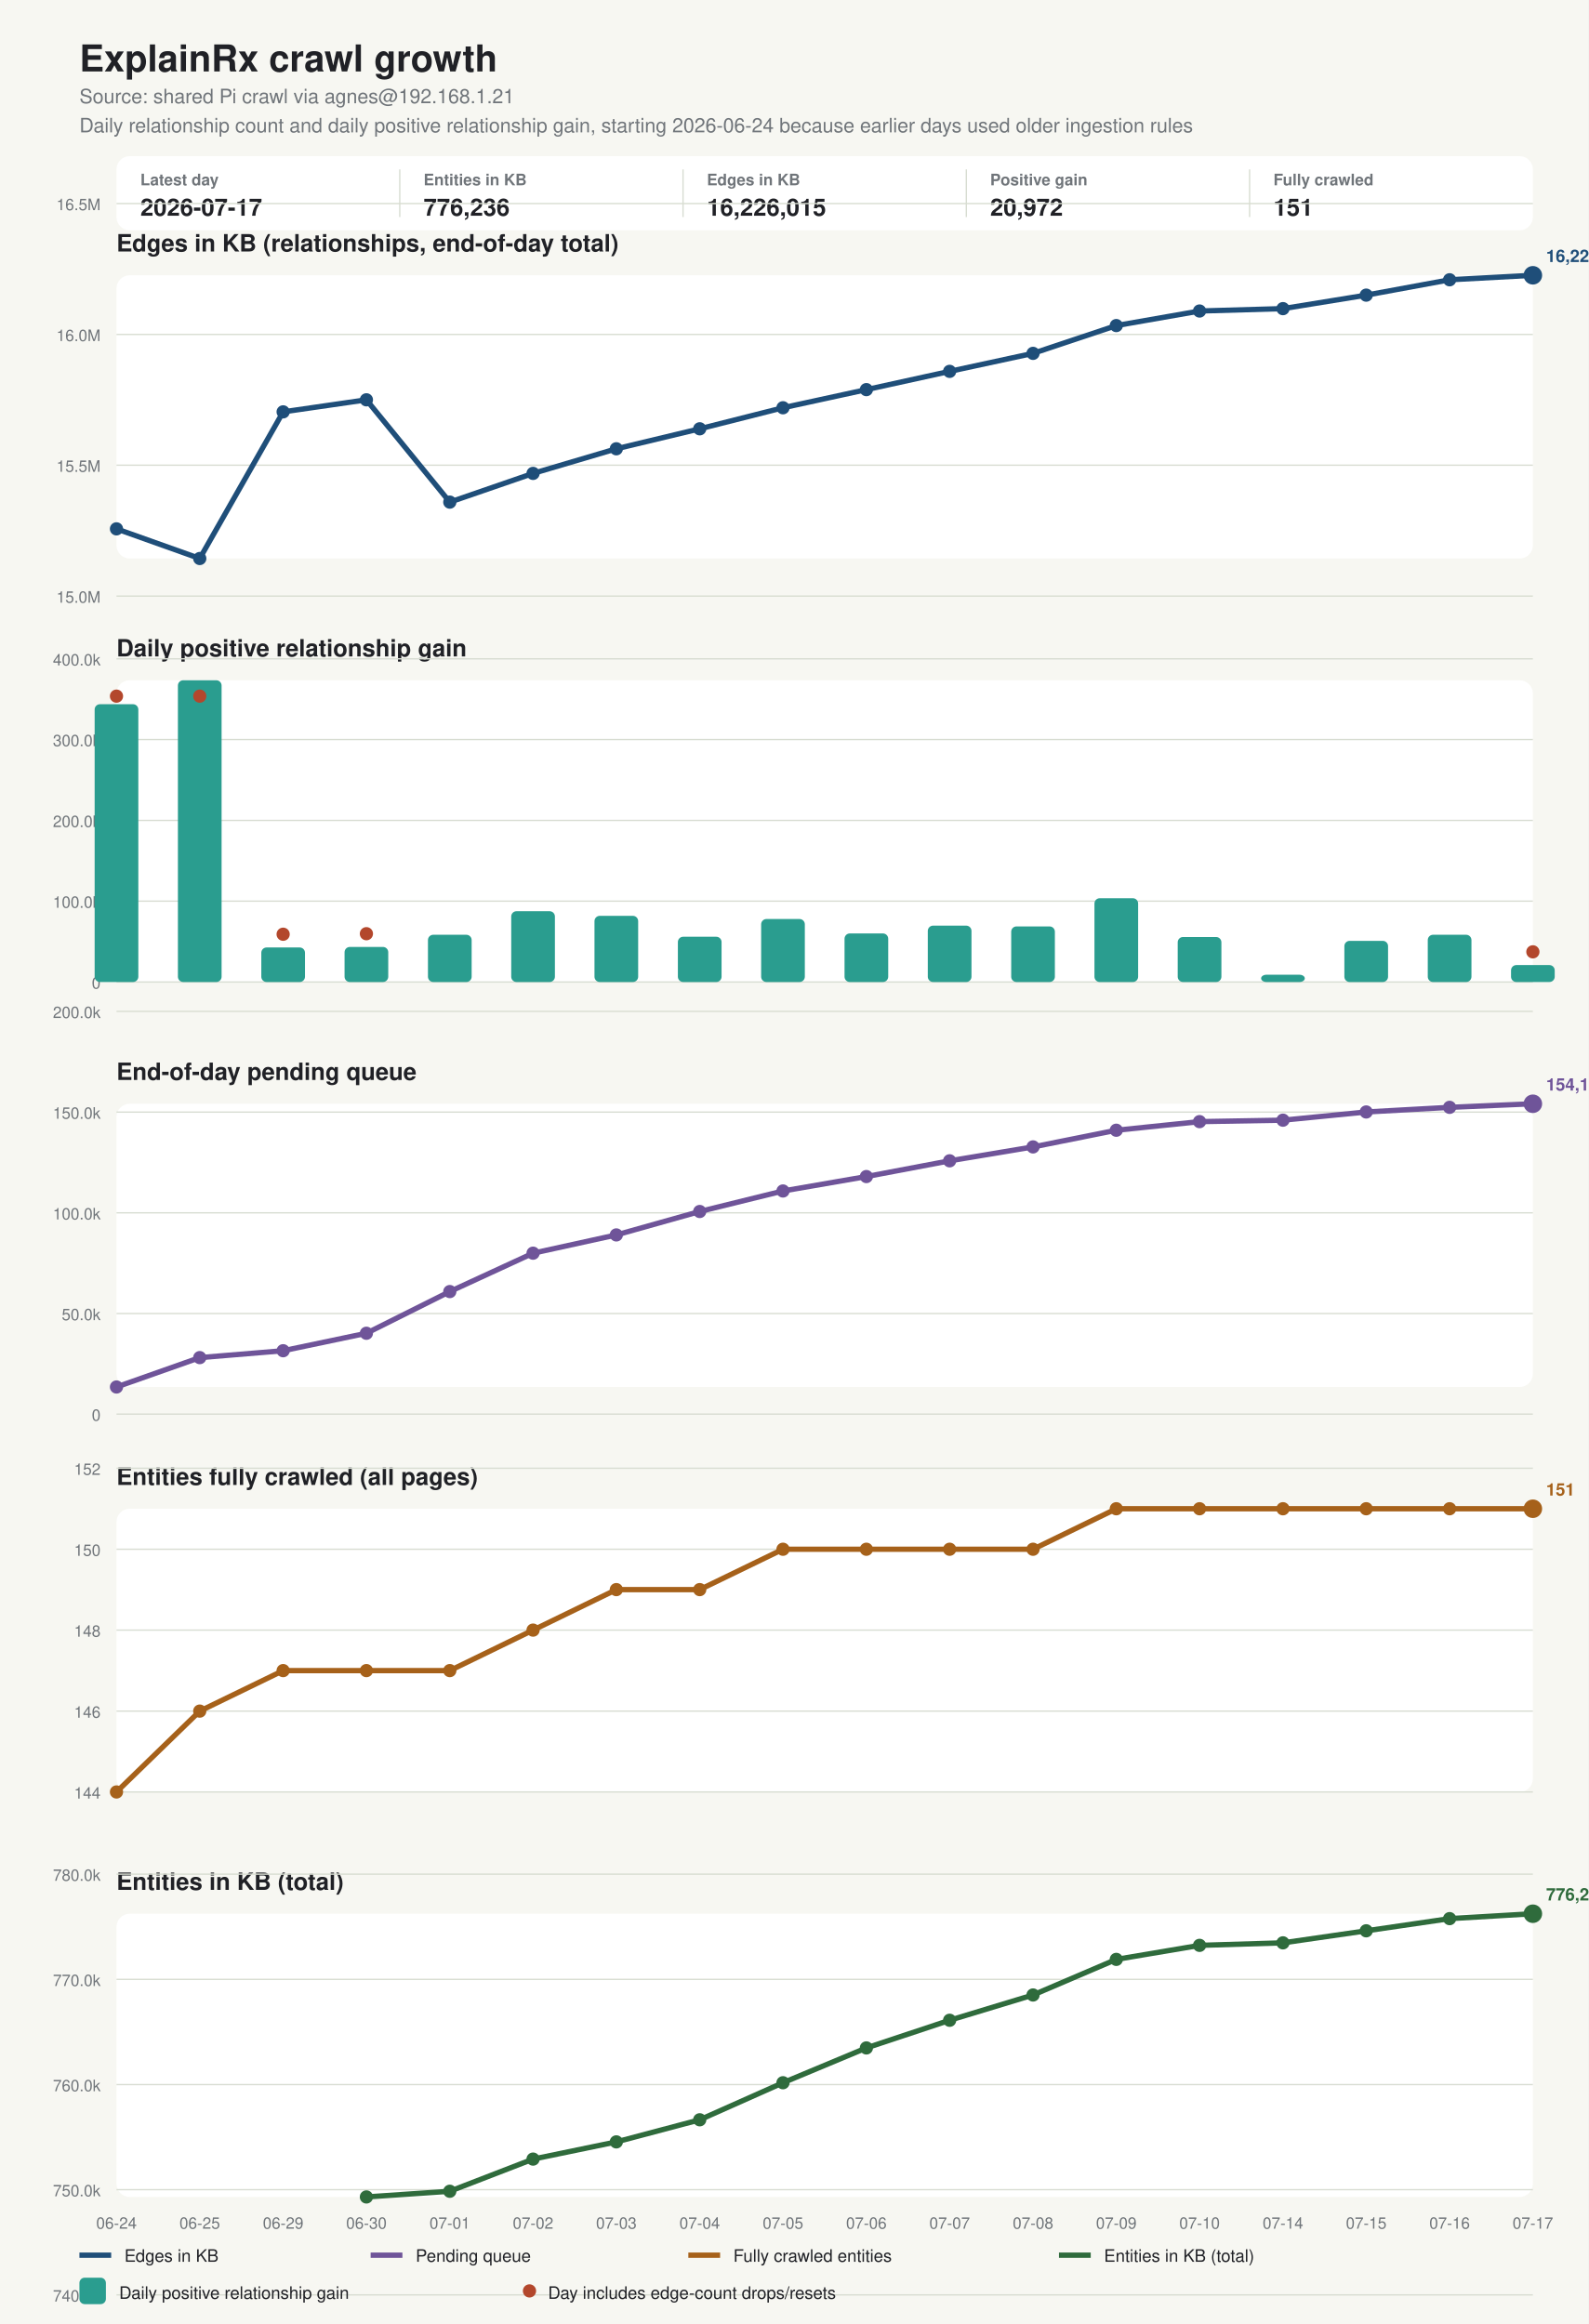
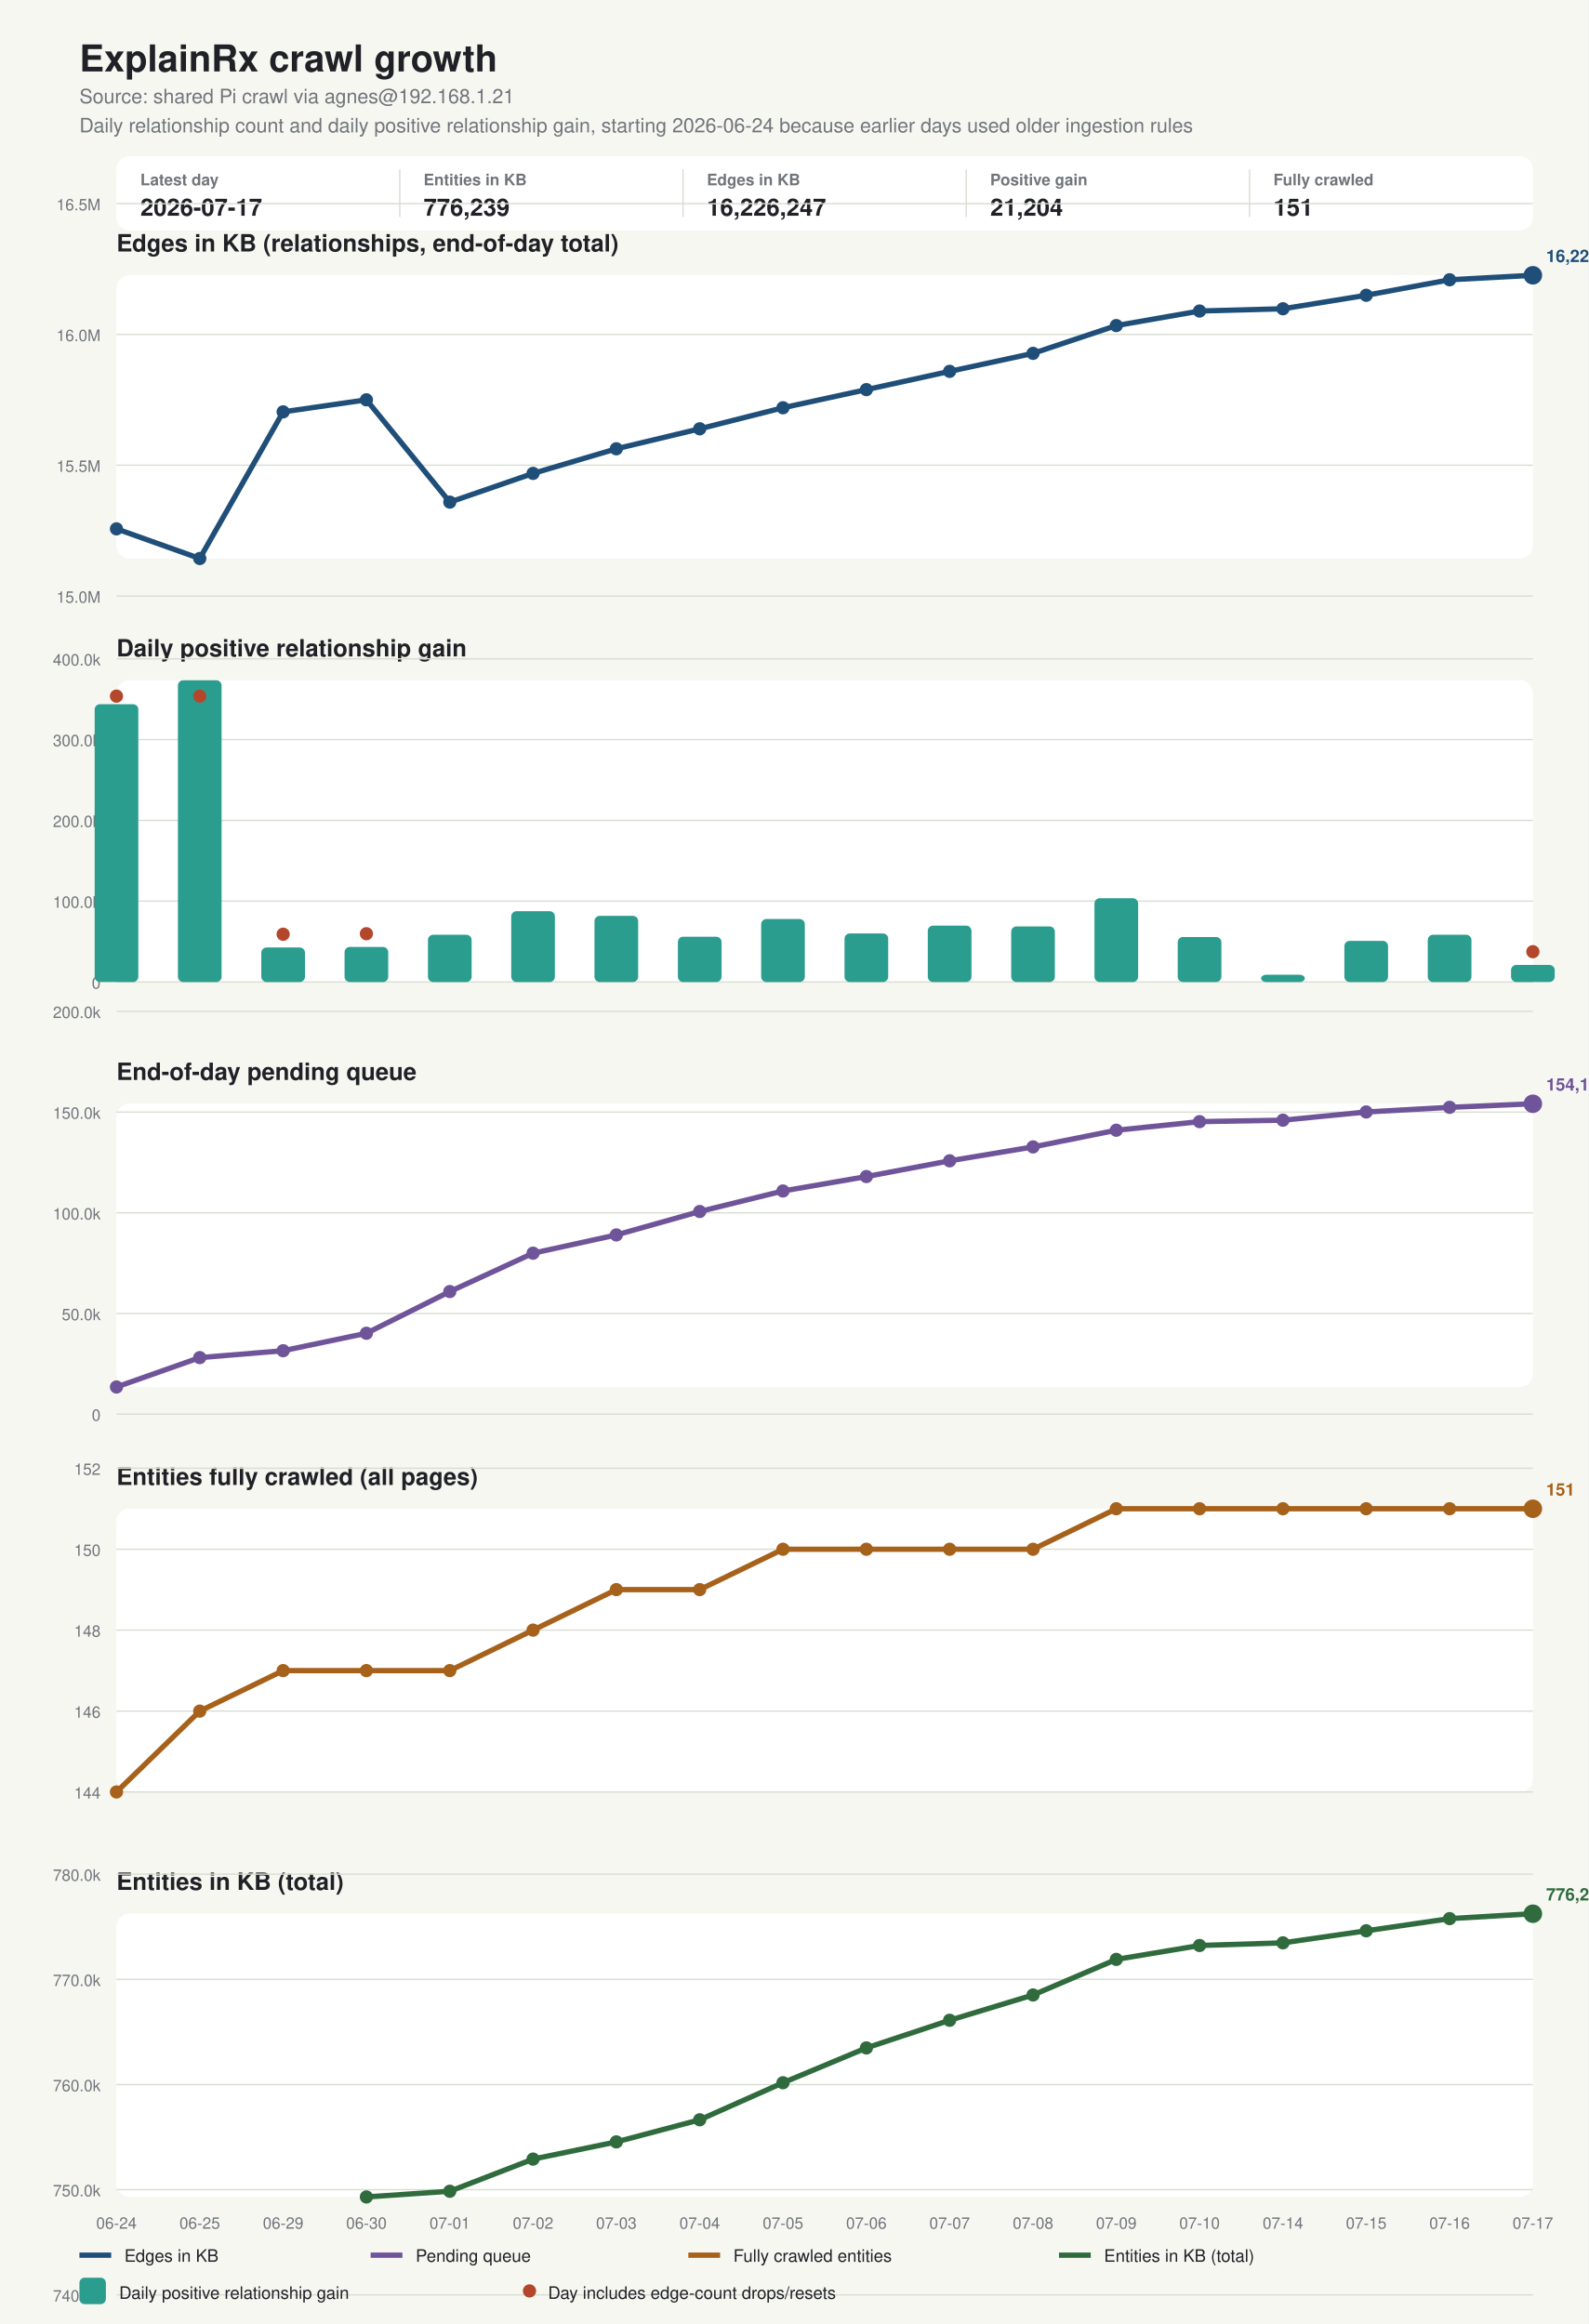
<svg xmlns="http://www.w3.org/2000/svg" width="1200" height="1756" viewBox="0 0 1200 1756">
  <rect width="100%" height="100%" fill="#f7f7f2" />
  <text x="60" y="54" font-family="Helvetica, Arial, sans-serif" font-size="28" font-weight="700" fill="#202126">ExplainRx crawl growth</text>
  <text x="60" y="78" font-family="Helvetica, Arial, sans-serif" font-size="15" fill="#70757a">Source: shared Pi crawl via agnes@192.168.1.21</text>
  <text x="60" y="100" font-family="Helvetica, Arial, sans-serif" font-size="15" fill="#70757a">Daily relationship count and daily positive relationship gain, starting 2026-06-24 because earlier days used older ingestion rules</text>
  <rect x="88" y="118" width="1070" height="56" fill="#ffffff" rx="10" />
  <rect x="88" y="208" width="1070" height="214" fill="#ffffff" rx="10" />
  <rect x="88" y="514" width="1070" height="228" fill="#ffffff" rx="10" />
  <rect x="88" y="834" width="1070" height="214" fill="#ffffff" rx="10" />
  <rect x="88" y="1140" width="1070" height="214" fill="#ffffff" rx="10" />
  <rect x="88" y="1446" width="1070" height="214" fill="#ffffff" rx="10" />
  <text x="88" y="190" font-family="Helvetica, Arial, sans-serif" font-size="18" font-weight="700" fill="#202126">Edges in KB (relationships, end-of-day total)</text>
  <text x="88" y="496" font-family="Helvetica, Arial, sans-serif" font-size="18" font-weight="700" fill="#202126">Daily positive relationship gain</text>
  <text x="88" y="816" font-family="Helvetica, Arial, sans-serif" font-size="18" font-weight="700" fill="#202126">End-of-day pending queue</text>
  <text x="88" y="1122" font-family="Helvetica, Arial, sans-serif" font-size="18" font-weight="700" fill="#202126">Entities fully crawled (all pages)</text>
  <text x="88" y="1428" font-family="Helvetica, Arial, sans-serif" font-size="18" font-weight="700" fill="#202126">Entities in KB (total)</text>
  <text x="106.0" y="140" font-family="Helvetica, Arial, sans-serif" font-size="12" font-weight="700" fill="#70757a">Latest day</text>
  <text x="106.0" y="163" font-family="Helvetica, Arial, sans-serif" font-size="18" font-weight="700" fill="#202126">2026-07-17</text>
  <line x1="302.0" y1="128" x2="302.0" y2="164" stroke="#d8ddd2" stroke-width="1" />
  <text x="320.0" y="140" font-family="Helvetica, Arial, sans-serif" font-size="12" font-weight="700" fill="#70757a">Entities in KB</text>
-   <text x="320.0" y="163" font-family="Helvetica, Arial, sans-serif" font-size="18" font-weight="700" fill="#202126">776,236</text>
+   <text x="320.0" y="163" font-family="Helvetica, Arial, sans-serif" font-size="18" font-weight="700" fill="#202126">776,239</text>
  <line x1="516.0" y1="128" x2="516.0" y2="164" stroke="#d8ddd2" stroke-width="1" />
  <text x="534.0" y="140" font-family="Helvetica, Arial, sans-serif" font-size="12" font-weight="700" fill="#70757a">Edges in KB</text>
-   <text x="534.0" y="163" font-family="Helvetica, Arial, sans-serif" font-size="18" font-weight="700" fill="#202126">16,226,015</text>
+   <text x="534.0" y="163" font-family="Helvetica, Arial, sans-serif" font-size="18" font-weight="700" fill="#202126">16,226,247</text>
  <line x1="730.0" y1="128" x2="730.0" y2="164" stroke="#d8ddd2" stroke-width="1" />
  <text x="748.0" y="140" font-family="Helvetica, Arial, sans-serif" font-size="12" font-weight="700" fill="#70757a">Positive gain</text>
-   <text x="748.0" y="163" font-family="Helvetica, Arial, sans-serif" font-size="18" font-weight="700" fill="#202126">20,972</text>
+   <text x="748.0" y="163" font-family="Helvetica, Arial, sans-serif" font-size="18" font-weight="700" fill="#202126">21,204</text>
  <line x1="944.0" y1="128" x2="944.0" y2="164" stroke="#d8ddd2" stroke-width="1" />
  <text x="962.0" y="140" font-family="Helvetica, Arial, sans-serif" font-size="12" font-weight="700" fill="#70757a">Fully crawled</text>
  <text x="962.0" y="163" font-family="Helvetica, Arial, sans-serif" font-size="18" font-weight="700" fill="#202126">151</text>
  <line x1="88" y1="450.4" x2="1158" y2="450.4" stroke="#d8ddd2" stroke-width="1" />
  <text x="76" y="455.4" text-anchor="end" font-family="Helvetica, Arial, sans-serif" font-size="12" fill="#70757a">15.0M</text>
  <line x1="88" y1="351.5" x2="1158" y2="351.5" stroke="#d8ddd2" stroke-width="1" />
  <text x="76" y="356.5" text-anchor="end" font-family="Helvetica, Arial, sans-serif" font-size="12" fill="#70757a">15.5M</text>
  <line x1="88" y1="252.7" x2="1158" y2="252.7" stroke="#d8ddd2" stroke-width="1" />
  <text x="76" y="257.7" text-anchor="end" font-family="Helvetica, Arial, sans-serif" font-size="12" fill="#70757a">16.0M</text>
-   <line x1="88" y1="153.8" x2="1158" y2="153.8" stroke="#d8ddd2" stroke-width="1" />
-   <text x="76" y="158.8" text-anchor="end" font-family="Helvetica, Arial, sans-serif" font-size="12" fill="#70757a">16.5M</text>
+   <line x1="88" y1="153.9" x2="1158" y2="153.9" stroke="#d8ddd2" stroke-width="1" />
+   <text x="76" y="158.9" text-anchor="end" font-family="Helvetica, Arial, sans-serif" font-size="12" fill="#70757a">16.5M</text>
  <line x1="88" y1="742.0" x2="1158" y2="742.0" stroke="#d8ddd2" stroke-width="1" />
  <text x="76" y="747.0" text-anchor="end" font-family="Helvetica, Arial, sans-serif" font-size="12" fill="#70757a">0</text>
  <line x1="88" y1="680.9" x2="1158" y2="680.9" stroke="#d8ddd2" stroke-width="1" />
  <text x="76" y="685.9" text-anchor="end" font-family="Helvetica, Arial, sans-serif" font-size="12" fill="#70757a">100.0k</text>
  <line x1="88" y1="619.9" x2="1158" y2="619.9" stroke="#d8ddd2" stroke-width="1" />
  <text x="76" y="624.9" text-anchor="end" font-family="Helvetica, Arial, sans-serif" font-size="12" fill="#70757a">200.0k</text>
  <line x1="88" y1="558.8" x2="1158" y2="558.8" stroke="#d8ddd2" stroke-width="1" />
  <text x="76" y="563.8" text-anchor="end" font-family="Helvetica, Arial, sans-serif" font-size="12" fill="#70757a">300.0k</text>
  <line x1="88" y1="497.8" x2="1158" y2="497.8" stroke="#d8ddd2" stroke-width="1" />
  <text x="76" y="502.8" text-anchor="end" font-family="Helvetica, Arial, sans-serif" font-size="12" fill="#70757a">400.0k</text>
  <line x1="88" y1="1068.5" x2="1158" y2="1068.5" stroke="#d8ddd2" stroke-width="1" />
  <text x="76" y="1073.5" text-anchor="end" font-family="Helvetica, Arial, sans-serif" font-size="12" fill="#70757a">0</text>
  <line x1="88" y1="992.5" x2="1158" y2="992.5" stroke="#d8ddd2" stroke-width="1" />
  <text x="76" y="997.5" text-anchor="end" font-family="Helvetica, Arial, sans-serif" font-size="12" fill="#70757a">50.0k</text>
  <line x1="88" y1="916.4" x2="1158" y2="916.4" stroke="#d8ddd2" stroke-width="1" />
  <text x="76" y="921.4" text-anchor="end" font-family="Helvetica, Arial, sans-serif" font-size="12" fill="#70757a">100.0k</text>
  <line x1="88" y1="840.3" x2="1158" y2="840.3" stroke="#d8ddd2" stroke-width="1" />
  <text x="76" y="845.3" text-anchor="end" font-family="Helvetica, Arial, sans-serif" font-size="12" fill="#70757a">150.0k</text>
  <line x1="88" y1="764.2" x2="1158" y2="764.2" stroke="#d8ddd2" stroke-width="1" />
  <text x="76" y="769.2" text-anchor="end" font-family="Helvetica, Arial, sans-serif" font-size="12" fill="#70757a">200.0k</text>
  <line x1="88" y1="1354.0" x2="1158" y2="1354.0" stroke="#d8ddd2" stroke-width="1" />
  <text x="76" y="1359.0" text-anchor="end" font-family="Helvetica, Arial, sans-serif" font-size="12" fill="#70757a">144</text>
  <line x1="88" y1="1292.9" x2="1158" y2="1292.9" stroke="#d8ddd2" stroke-width="1" />
  <text x="76" y="1297.9" text-anchor="end" font-family="Helvetica, Arial, sans-serif" font-size="12" fill="#70757a">146</text>
  <line x1="88" y1="1231.7" x2="1158" y2="1231.7" stroke="#d8ddd2" stroke-width="1" />
  <text x="76" y="1236.7" text-anchor="end" font-family="Helvetica, Arial, sans-serif" font-size="12" fill="#70757a">148</text>
  <line x1="88" y1="1170.6" x2="1158" y2="1170.6" stroke="#d8ddd2" stroke-width="1" />
  <text x="76" y="1175.6" text-anchor="end" font-family="Helvetica, Arial, sans-serif" font-size="12" fill="#70757a">150</text>
  <line x1="88" y1="1109.4" x2="1158" y2="1109.4" stroke="#d8ddd2" stroke-width="1" />
  <text x="76" y="1114.4" text-anchor="end" font-family="Helvetica, Arial, sans-serif" font-size="12" fill="#70757a">152</text>
  <line x1="88" y1="1734.0" x2="1158" y2="1734.0" stroke="#d8ddd2" stroke-width="1" />
  <text x="76" y="1739.0" text-anchor="end" font-family="Helvetica, Arial, sans-serif" font-size="12" fill="#70757a">740.0k</text>
  <line x1="88" y1="1654.5" x2="1158" y2="1654.5" stroke="#d8ddd2" stroke-width="1" />
  <text x="76" y="1659.5" text-anchor="end" font-family="Helvetica, Arial, sans-serif" font-size="12" fill="#70757a">750.0k</text>
  <line x1="88" y1="1575.1" x2="1158" y2="1575.1" stroke="#d8ddd2" stroke-width="1" />
  <text x="76" y="1580.1" text-anchor="end" font-family="Helvetica, Arial, sans-serif" font-size="12" fill="#70757a">760.0k</text>
  <line x1="88" y1="1495.6" x2="1158" y2="1495.6" stroke="#d8ddd2" stroke-width="1" />
  <text x="76" y="1500.6" text-anchor="end" font-family="Helvetica, Arial, sans-serif" font-size="12" fill="#70757a">770.0k</text>
  <line x1="88" y1="1416.1" x2="1158" y2="1416.1" stroke="#d8ddd2" stroke-width="1" />
  <text x="76" y="1421.1" text-anchor="end" font-family="Helvetica, Arial, sans-serif" font-size="12" fill="#70757a">780.0k</text>
-   <path d="M 88.0 399.6 L 150.9 422.0 L 213.9 311.2 L 276.8 302.1 L 339.8 379.4 L 402.7 357.7 L 465.6 339.1 L 528.6 324.0 L 591.5 308.1 L 654.5 294.4 L 717.4 280.6 L 780.4 267.0 L 843.3 246.0 L 906.2 235.0 L 969.2 233.2 L 1032.1 223.0 L 1095.1 211.4 L 1158.0 208.0" fill="none" stroke="#1f4e79" stroke-width="4" stroke-linecap="round" stroke-linejoin="round" />
+   <path d="M 88.0 399.6 L 150.9 422.0 L 213.9 311.2 L 276.8 302.1 L 339.8 379.4 L 402.7 357.7 L 465.6 339.1 L 528.6 324.0 L 591.5 308.1 L 654.5 294.4 L 717.4 280.6 L 780.4 267.0 L 843.3 246.0 L 906.2 235.0 L 969.2 233.3 L 1032.1 223.1 L 1095.1 211.4 L 1158.0 208.0" fill="none" stroke="#1f4e79" stroke-width="4" stroke-linecap="round" stroke-linejoin="round" />
  <circle cx="88.0" cy="399.6" r="5" fill="#1f4e79" />
  <circle cx="150.9" cy="422.0" r="5" fill="#1f4e79" />
  <circle cx="213.9" cy="311.2" r="5" fill="#1f4e79" />
  <circle cx="276.8" cy="302.1" r="5" fill="#1f4e79" />
  <circle cx="339.8" cy="379.4" r="5" fill="#1f4e79" />
  <circle cx="402.7" cy="357.7" r="5" fill="#1f4e79" />
  <circle cx="465.6" cy="339.1" r="5" fill="#1f4e79" />
  <circle cx="528.6" cy="324.0" r="5" fill="#1f4e79" />
  <circle cx="591.5" cy="308.1" r="5" fill="#1f4e79" />
  <circle cx="654.5" cy="294.4" r="5" fill="#1f4e79" />
  <circle cx="717.4" cy="280.6" r="5" fill="#1f4e79" />
  <circle cx="780.4" cy="267.0" r="5" fill="#1f4e79" />
  <circle cx="843.3" cy="246.0" r="5" fill="#1f4e79" />
  <circle cx="906.2" cy="235.0" r="5" fill="#1f4e79" />
-   <circle cx="969.2" cy="233.2" r="5" fill="#1f4e79" />
-   <circle cx="1032.1" cy="223.0" r="5" fill="#1f4e79" />
+   <circle cx="969.2" cy="233.3" r="5" fill="#1f4e79" />
+   <circle cx="1032.1" cy="223.1" r="5" fill="#1f4e79" />
  <circle cx="1095.1" cy="211.4" r="5" fill="#1f4e79" />
  <circle cx="1158.0" cy="208.0" r="7" fill="#1f4e79" />
-   <text x="1168.0" y="198.0" font-family="Helvetica, Arial, sans-serif" font-size="13" font-weight="700" fill="#1f4e79">16,226,015</text>
+   <text x="1168.0" y="198.0" font-family="Helvetica, Arial, sans-serif" font-size="13" font-weight="700" fill="#1f4e79">16,226,247</text>
  <rect x="71.5" y="532.1" width="33" height="209.9" rx="4" fill="#2a9d8f" />
  <circle cx="88.0" cy="526.0" r="5" fill="#b3472c" />
  <rect x="134.4" y="514.0" width="33" height="228.0" rx="4" fill="#2a9d8f" />
  <circle cx="150.9" cy="526.0" r="5" fill="#b3472c" />
  <rect x="197.4" y="715.9" width="33" height="26.1" rx="4" fill="#2a9d8f" />
  <circle cx="213.9" cy="705.9" r="5" fill="#b3472c" />
  <rect x="260.3" y="715.5" width="33" height="26.5" rx="4" fill="#2a9d8f" />
  <circle cx="276.8" cy="705.5" r="5" fill="#b3472c" />
  <rect x="323.3" y="706.3" width="33" height="35.7" rx="4" fill="#2a9d8f" />
  <rect x="386.2" y="688.5" width="33" height="53.5" rx="4" fill="#2a9d8f" />
  <rect x="449.1" y="692.0" width="33" height="50.0" rx="4" fill="#2a9d8f" />
  <rect x="512.1" y="707.8" width="33" height="34.2" rx="4" fill="#2a9d8f" />
  <rect x="575.0" y="694.4" width="33" height="47.6" rx="4" fill="#2a9d8f" />
  <rect x="638.0" y="705.3" width="33" height="36.7" rx="4" fill="#2a9d8f" />
  <rect x="700.9" y="699.4" width="33" height="42.6" rx="4" fill="#2a9d8f" />
  <rect x="763.9" y="700.0" width="33" height="42.0" rx="4" fill="#2a9d8f" />
  <rect x="826.8" y="678.7" width="33" height="63.3" rx="4" fill="#2a9d8f" />
  <rect x="889.7" y="708.0" width="33" height="34.0" rx="4" fill="#2a9d8f" />
  <rect x="952.7" y="736.5" width="33" height="5.5" rx="4" fill="#2a9d8f" />
  <rect x="1015.6" y="710.9" width="33" height="31.1" rx="4" fill="#2a9d8f" />
  <rect x="1078.6" y="706.3" width="33" height="35.7" rx="4" fill="#2a9d8f" />
-   <rect x="1141.5" y="729.2" width="33" height="12.8" rx="4" fill="#2a9d8f" />
-   <circle cx="1158.0" cy="719.2" r="5" fill="#b3472c" />
+   <rect x="1141.5" y="729.1" width="33" height="12.9" rx="4" fill="#2a9d8f" />
+   <circle cx="1158.0" cy="719.1" r="5" fill="#b3472c" />
  <path d="M 88.0 1048.0 L 150.9 1025.8 L 213.9 1020.6 L 276.8 1007.4 L 339.8 975.9 L 402.7 946.9 L 465.6 933.1 L 528.6 915.4 L 591.5 899.9 L 654.5 889.0 L 717.4 877.1 L 780.4 866.6 L 843.3 854.0 L 906.2 847.5 L 969.2 846.4 L 1032.1 840.2 L 1095.1 836.7 L 1158.0 834.0" fill="none" stroke="#6f5499" stroke-width="4" stroke-linecap="round" stroke-linejoin="round" />
  <circle cx="88.0" cy="1048.0" r="5" fill="#6f5499" />
  <circle cx="150.9" cy="1025.8" r="5" fill="#6f5499" />
  <circle cx="213.9" cy="1020.6" r="5" fill="#6f5499" />
  <circle cx="276.8" cy="1007.4" r="5" fill="#6f5499" />
  <circle cx="339.8" cy="975.9" r="5" fill="#6f5499" />
  <circle cx="402.7" cy="946.9" r="5" fill="#6f5499" />
  <circle cx="465.6" cy="933.1" r="5" fill="#6f5499" />
  <circle cx="528.6" cy="915.4" r="5" fill="#6f5499" />
  <circle cx="591.5" cy="899.9" r="5" fill="#6f5499" />
  <circle cx="654.5" cy="889.0" r="5" fill="#6f5499" />
  <circle cx="717.4" cy="877.1" r="5" fill="#6f5499" />
  <circle cx="780.4" cy="866.6" r="5" fill="#6f5499" />
  <circle cx="843.3" cy="854.0" r="5" fill="#6f5499" />
  <circle cx="906.2" cy="847.5" r="5" fill="#6f5499" />
  <circle cx="969.2" cy="846.4" r="5" fill="#6f5499" />
  <circle cx="1032.1" cy="840.2" r="5" fill="#6f5499" />
  <circle cx="1095.1" cy="836.7" r="5" fill="#6f5499" />
  <circle cx="1158.0" cy="834.0" r="7" fill="#6f5499" />
  <text x="1168.0" y="824.0" font-family="Helvetica, Arial, sans-serif" font-size="13" font-weight="700" fill="#6f5499">154,125</text>
  <path d="M 88.0 1354.0 L 150.9 1292.9 L 213.9 1262.3 L 276.8 1262.3 L 339.8 1262.3 L 402.7 1231.7 L 465.6 1201.1 L 528.6 1201.1 L 591.5 1170.6 L 654.5 1170.6 L 717.4 1170.6 L 780.4 1170.6 L 843.3 1140.0 L 906.2 1140.0 L 969.2 1140.0 L 1032.1 1140.0 L 1095.1 1140.0 L 1158.0 1140.0" fill="none" stroke="#a6611a" stroke-width="4" stroke-linecap="round" stroke-linejoin="round" />
  <circle cx="88.0" cy="1354.0" r="5" fill="#a6611a" />
  <circle cx="150.9" cy="1292.9" r="5" fill="#a6611a" />
  <circle cx="213.9" cy="1262.3" r="5" fill="#a6611a" />
  <circle cx="276.8" cy="1262.3" r="5" fill="#a6611a" />
  <circle cx="339.8" cy="1262.3" r="5" fill="#a6611a" />
  <circle cx="402.7" cy="1231.7" r="5" fill="#a6611a" />
  <circle cx="465.6" cy="1201.1" r="5" fill="#a6611a" />
  <circle cx="528.6" cy="1201.1" r="5" fill="#a6611a" />
  <circle cx="591.5" cy="1170.6" r="5" fill="#a6611a" />
  <circle cx="654.5" cy="1170.6" r="5" fill="#a6611a" />
  <circle cx="717.4" cy="1170.6" r="5" fill="#a6611a" />
  <circle cx="780.4" cy="1170.6" r="5" fill="#a6611a" />
  <circle cx="843.3" cy="1140.0" r="5" fill="#a6611a" />
  <circle cx="906.2" cy="1140.0" r="5" fill="#a6611a" />
  <circle cx="969.2" cy="1140.0" r="5" fill="#a6611a" />
  <circle cx="1032.1" cy="1140.0" r="5" fill="#a6611a" />
  <circle cx="1095.1" cy="1140.0" r="5" fill="#a6611a" />
  <circle cx="1158.0" cy="1140.0" r="7" fill="#a6611a" />
  <text x="1168.0" y="1130.0" font-family="Helvetica, Arial, sans-serif" font-size="13" font-weight="700" fill="#a6611a">151</text>
-   <path d="M 276.8 1660.0 L 339.8 1655.7 L 402.7 1631.4 L 465.6 1618.4 L 528.6 1601.7 L 591.5 1573.7 L 654.5 1547.4 L 717.4 1526.5 L 780.4 1507.4 L 843.3 1480.5 L 906.2 1469.9 L 969.2 1468.0 L 1032.1 1458.9 L 1095.1 1449.7 L 1158.0 1446.0" fill="none" stroke="#2f6b3c" stroke-width="4" stroke-linecap="round" stroke-linejoin="round" />
+   <path d="M 276.8 1660.0 L 339.8 1655.7 L 402.7 1631.4 L 465.6 1618.4 L 528.6 1601.7 L 591.5 1573.7 L 654.5 1547.4 L 717.4 1526.5 L 780.4 1507.4 L 843.3 1480.5 L 906.2 1470.0 L 969.2 1468.0 L 1032.1 1458.9 L 1095.1 1449.7 L 1158.0 1446.0" fill="none" stroke="#2f6b3c" stroke-width="4" stroke-linecap="round" stroke-linejoin="round" />
  <circle cx="276.8" cy="1660.0" r="5" fill="#2f6b3c" />
  <circle cx="339.8" cy="1655.7" r="5" fill="#2f6b3c" />
  <circle cx="402.7" cy="1631.4" r="5" fill="#2f6b3c" />
  <circle cx="465.6" cy="1618.4" r="5" fill="#2f6b3c" />
  <circle cx="528.6" cy="1601.7" r="5" fill="#2f6b3c" />
  <circle cx="591.5" cy="1573.7" r="5" fill="#2f6b3c" />
  <circle cx="654.5" cy="1547.4" r="5" fill="#2f6b3c" />
  <circle cx="717.4" cy="1526.5" r="5" fill="#2f6b3c" />
  <circle cx="780.4" cy="1507.4" r="5" fill="#2f6b3c" />
  <circle cx="843.3" cy="1480.5" r="5" fill="#2f6b3c" />
-   <circle cx="906.2" cy="1469.9" r="5" fill="#2f6b3c" />
+   <circle cx="906.2" cy="1470.0" r="5" fill="#2f6b3c" />
  <circle cx="969.2" cy="1468.0" r="5" fill="#2f6b3c" />
  <circle cx="1032.1" cy="1458.9" r="5" fill="#2f6b3c" />
  <circle cx="1095.1" cy="1449.7" r="5" fill="#2f6b3c" />
  <circle cx="1158.0" cy="1446.0" r="7" fill="#2f6b3c" />
-   <text x="1168.0" y="1436.0" font-family="Helvetica, Arial, sans-serif" font-size="13" font-weight="700" fill="#2f6b3c">776,236</text>
+   <text x="1168.0" y="1436.0" font-family="Helvetica, Arial, sans-serif" font-size="13" font-weight="700" fill="#2f6b3c">776,239</text>
  <text x="88.0" y="1684" text-anchor="middle" font-family="Helvetica, Arial, sans-serif" font-size="12" fill="#70757a">06-24</text>
  <text x="150.9" y="1684" text-anchor="middle" font-family="Helvetica, Arial, sans-serif" font-size="12" fill="#70757a">06-25</text>
  <text x="213.9" y="1684" text-anchor="middle" font-family="Helvetica, Arial, sans-serif" font-size="12" fill="#70757a">06-29</text>
  <text x="276.8" y="1684" text-anchor="middle" font-family="Helvetica, Arial, sans-serif" font-size="12" fill="#70757a">06-30</text>
  <text x="339.8" y="1684" text-anchor="middle" font-family="Helvetica, Arial, sans-serif" font-size="12" fill="#70757a">07-01</text>
  <text x="402.7" y="1684" text-anchor="middle" font-family="Helvetica, Arial, sans-serif" font-size="12" fill="#70757a">07-02</text>
  <text x="465.6" y="1684" text-anchor="middle" font-family="Helvetica, Arial, sans-serif" font-size="12" fill="#70757a">07-03</text>
  <text x="528.6" y="1684" text-anchor="middle" font-family="Helvetica, Arial, sans-serif" font-size="12" fill="#70757a">07-04</text>
  <text x="591.5" y="1684" text-anchor="middle" font-family="Helvetica, Arial, sans-serif" font-size="12" fill="#70757a">07-05</text>
  <text x="654.5" y="1684" text-anchor="middle" font-family="Helvetica, Arial, sans-serif" font-size="12" fill="#70757a">07-06</text>
  <text x="717.4" y="1684" text-anchor="middle" font-family="Helvetica, Arial, sans-serif" font-size="12" fill="#70757a">07-07</text>
  <text x="780.4" y="1684" text-anchor="middle" font-family="Helvetica, Arial, sans-serif" font-size="12" fill="#70757a">07-08</text>
  <text x="843.3" y="1684" text-anchor="middle" font-family="Helvetica, Arial, sans-serif" font-size="12" fill="#70757a">07-09</text>
  <text x="906.2" y="1684" text-anchor="middle" font-family="Helvetica, Arial, sans-serif" font-size="12" fill="#70757a">07-10</text>
  <text x="969.2" y="1684" text-anchor="middle" font-family="Helvetica, Arial, sans-serif" font-size="12" fill="#70757a">07-14</text>
  <text x="1032.1" y="1684" text-anchor="middle" font-family="Helvetica, Arial, sans-serif" font-size="12" fill="#70757a">07-15</text>
  <text x="1095.1" y="1684" text-anchor="middle" font-family="Helvetica, Arial, sans-serif" font-size="12" fill="#70757a">07-16</text>
  <text x="1158.0" y="1684" text-anchor="middle" font-family="Helvetica, Arial, sans-serif" font-size="12" fill="#70757a">07-17</text>
  <line x1="60" y1="1704" x2="84" y2="1704" stroke="#1f4e79" stroke-width="4" />
  <text x="94" y="1709" font-family="Helvetica, Arial, sans-serif" font-size="13" fill="#202126">Edges in KB</text>
  <line x1="280" y1="1704" x2="304" y2="1704" stroke="#6f5499" stroke-width="4" />
  <text x="314" y="1709" font-family="Helvetica, Arial, sans-serif" font-size="13" fill="#202126">Pending queue</text>
  <line x1="520" y1="1704" x2="544" y2="1704" stroke="#a6611a" stroke-width="4" />
  <text x="554" y="1709" font-family="Helvetica, Arial, sans-serif" font-size="13" fill="#202126">Fully crawled entities</text>
  <line x1="800" y1="1704" x2="824" y2="1704" stroke="#2f6b3c" stroke-width="4" />
  <text x="834" y="1709" font-family="Helvetica, Arial, sans-serif" font-size="13" fill="#202126">Entities in KB (total)</text>
  <rect x="60" y="1721" width="20" height="20" rx="4" fill="#2a9d8f" />
  <text x="90" y="1737" font-family="Helvetica, Arial, sans-serif" font-size="13" fill="#202126">Daily positive relationship gain</text>
  <circle cx="400" cy="1731" r="5" fill="#b3472c" />
  <text x="414" y="1737" font-family="Helvetica, Arial, sans-serif" font-size="13" fill="#202126">Day includes edge-count drops/resets</text>
</svg>
